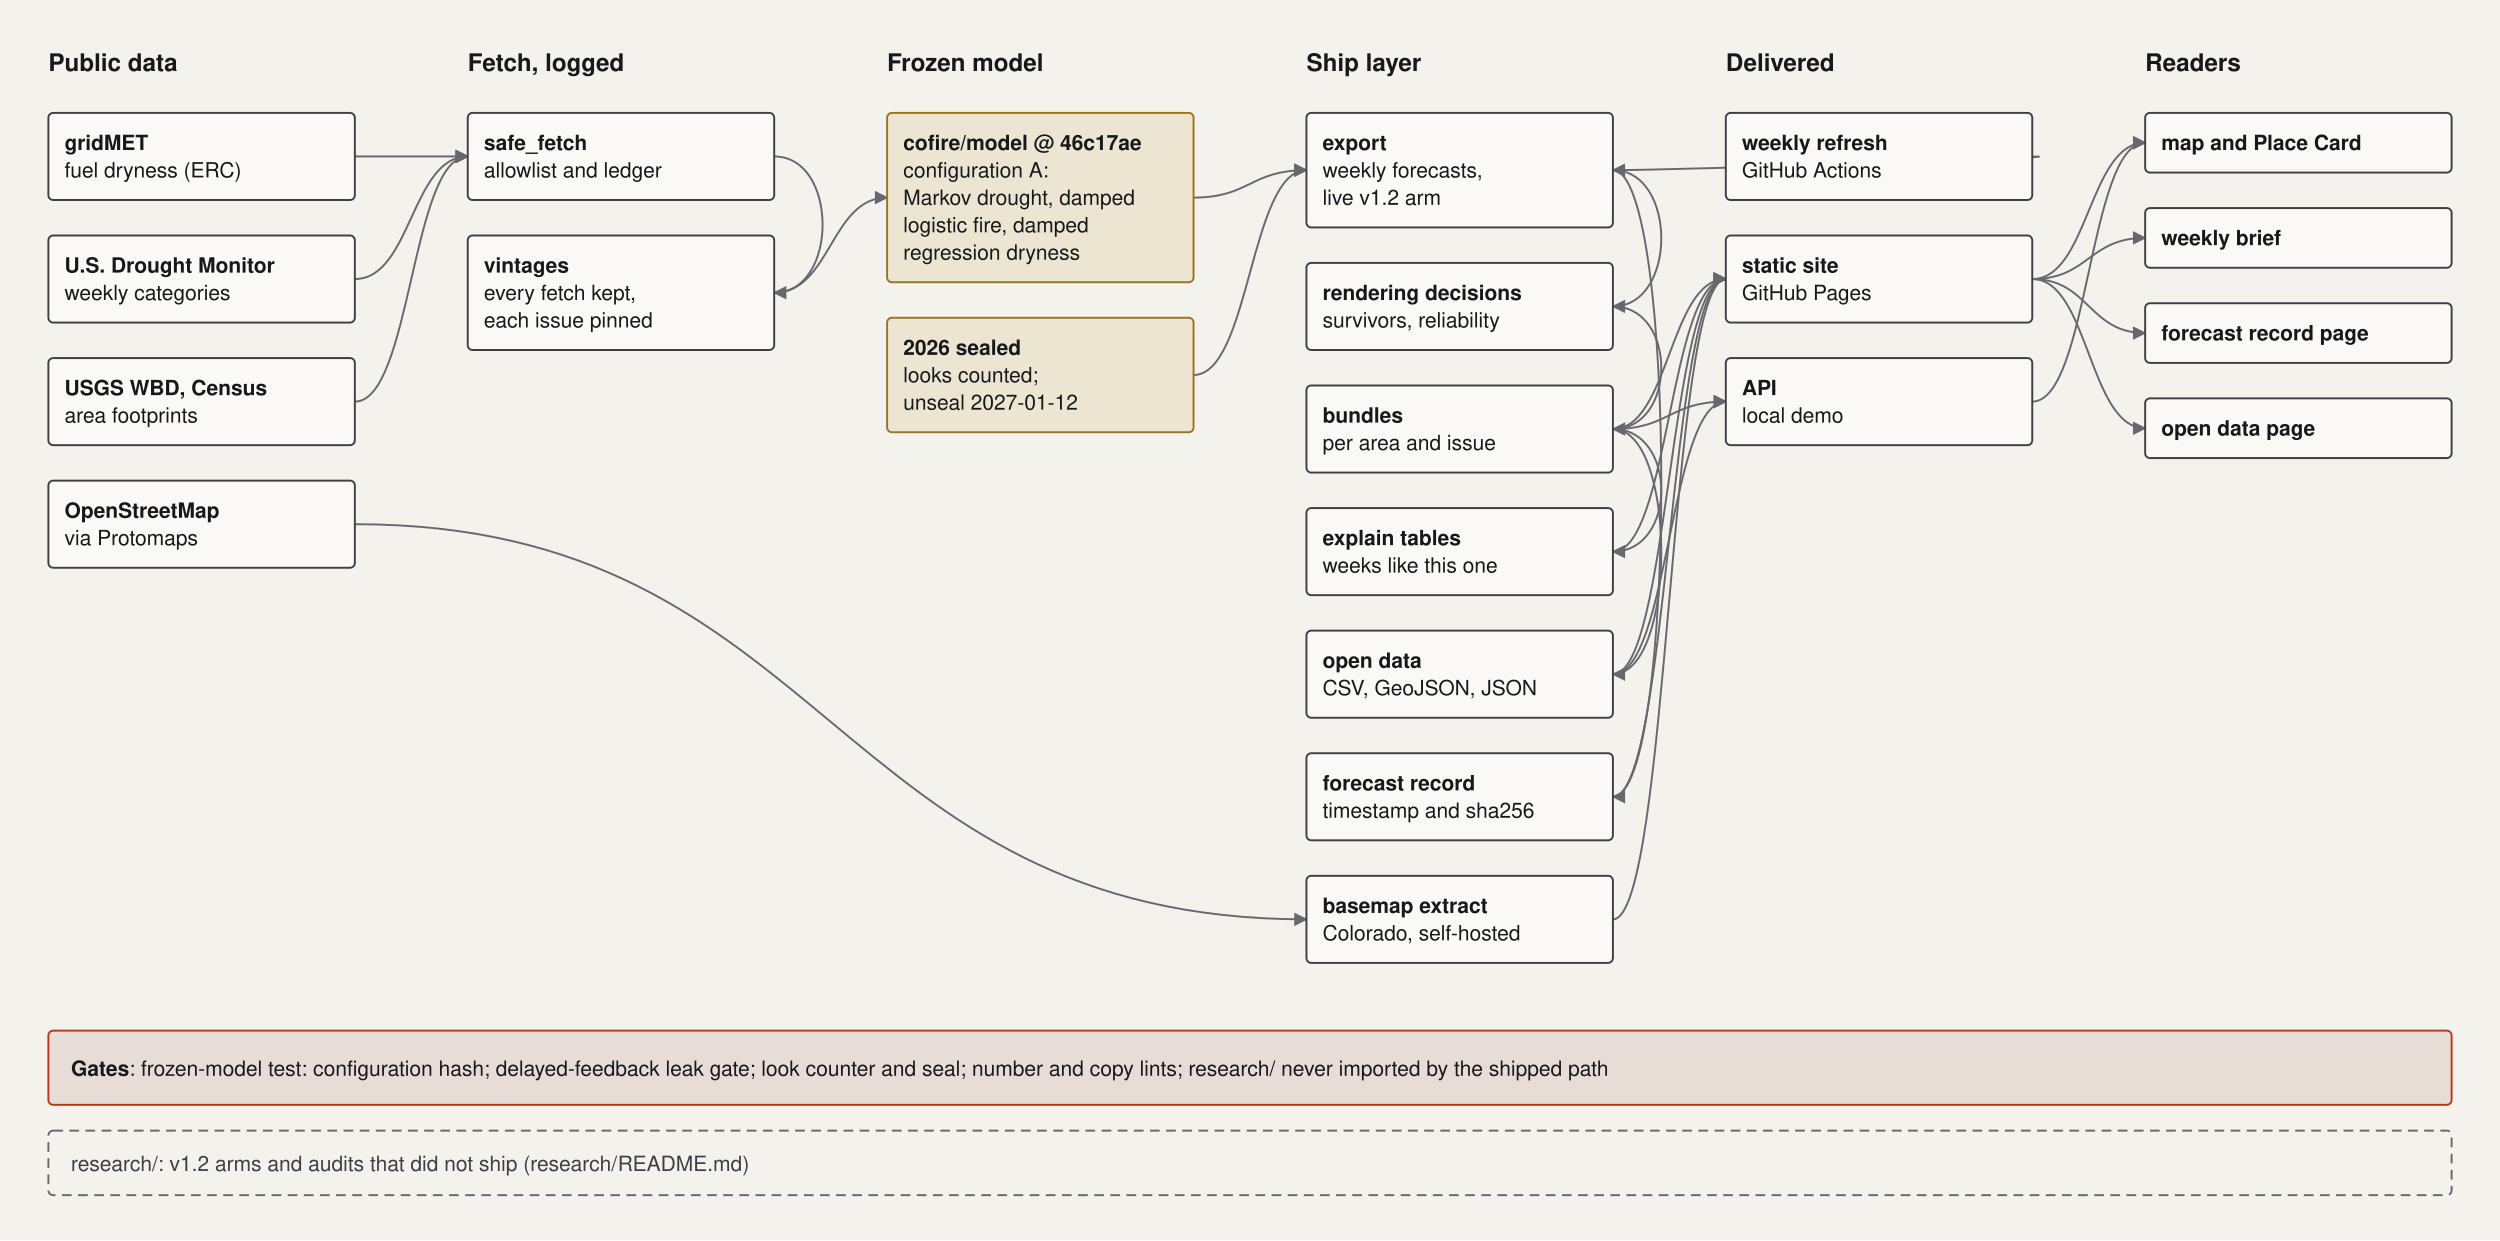
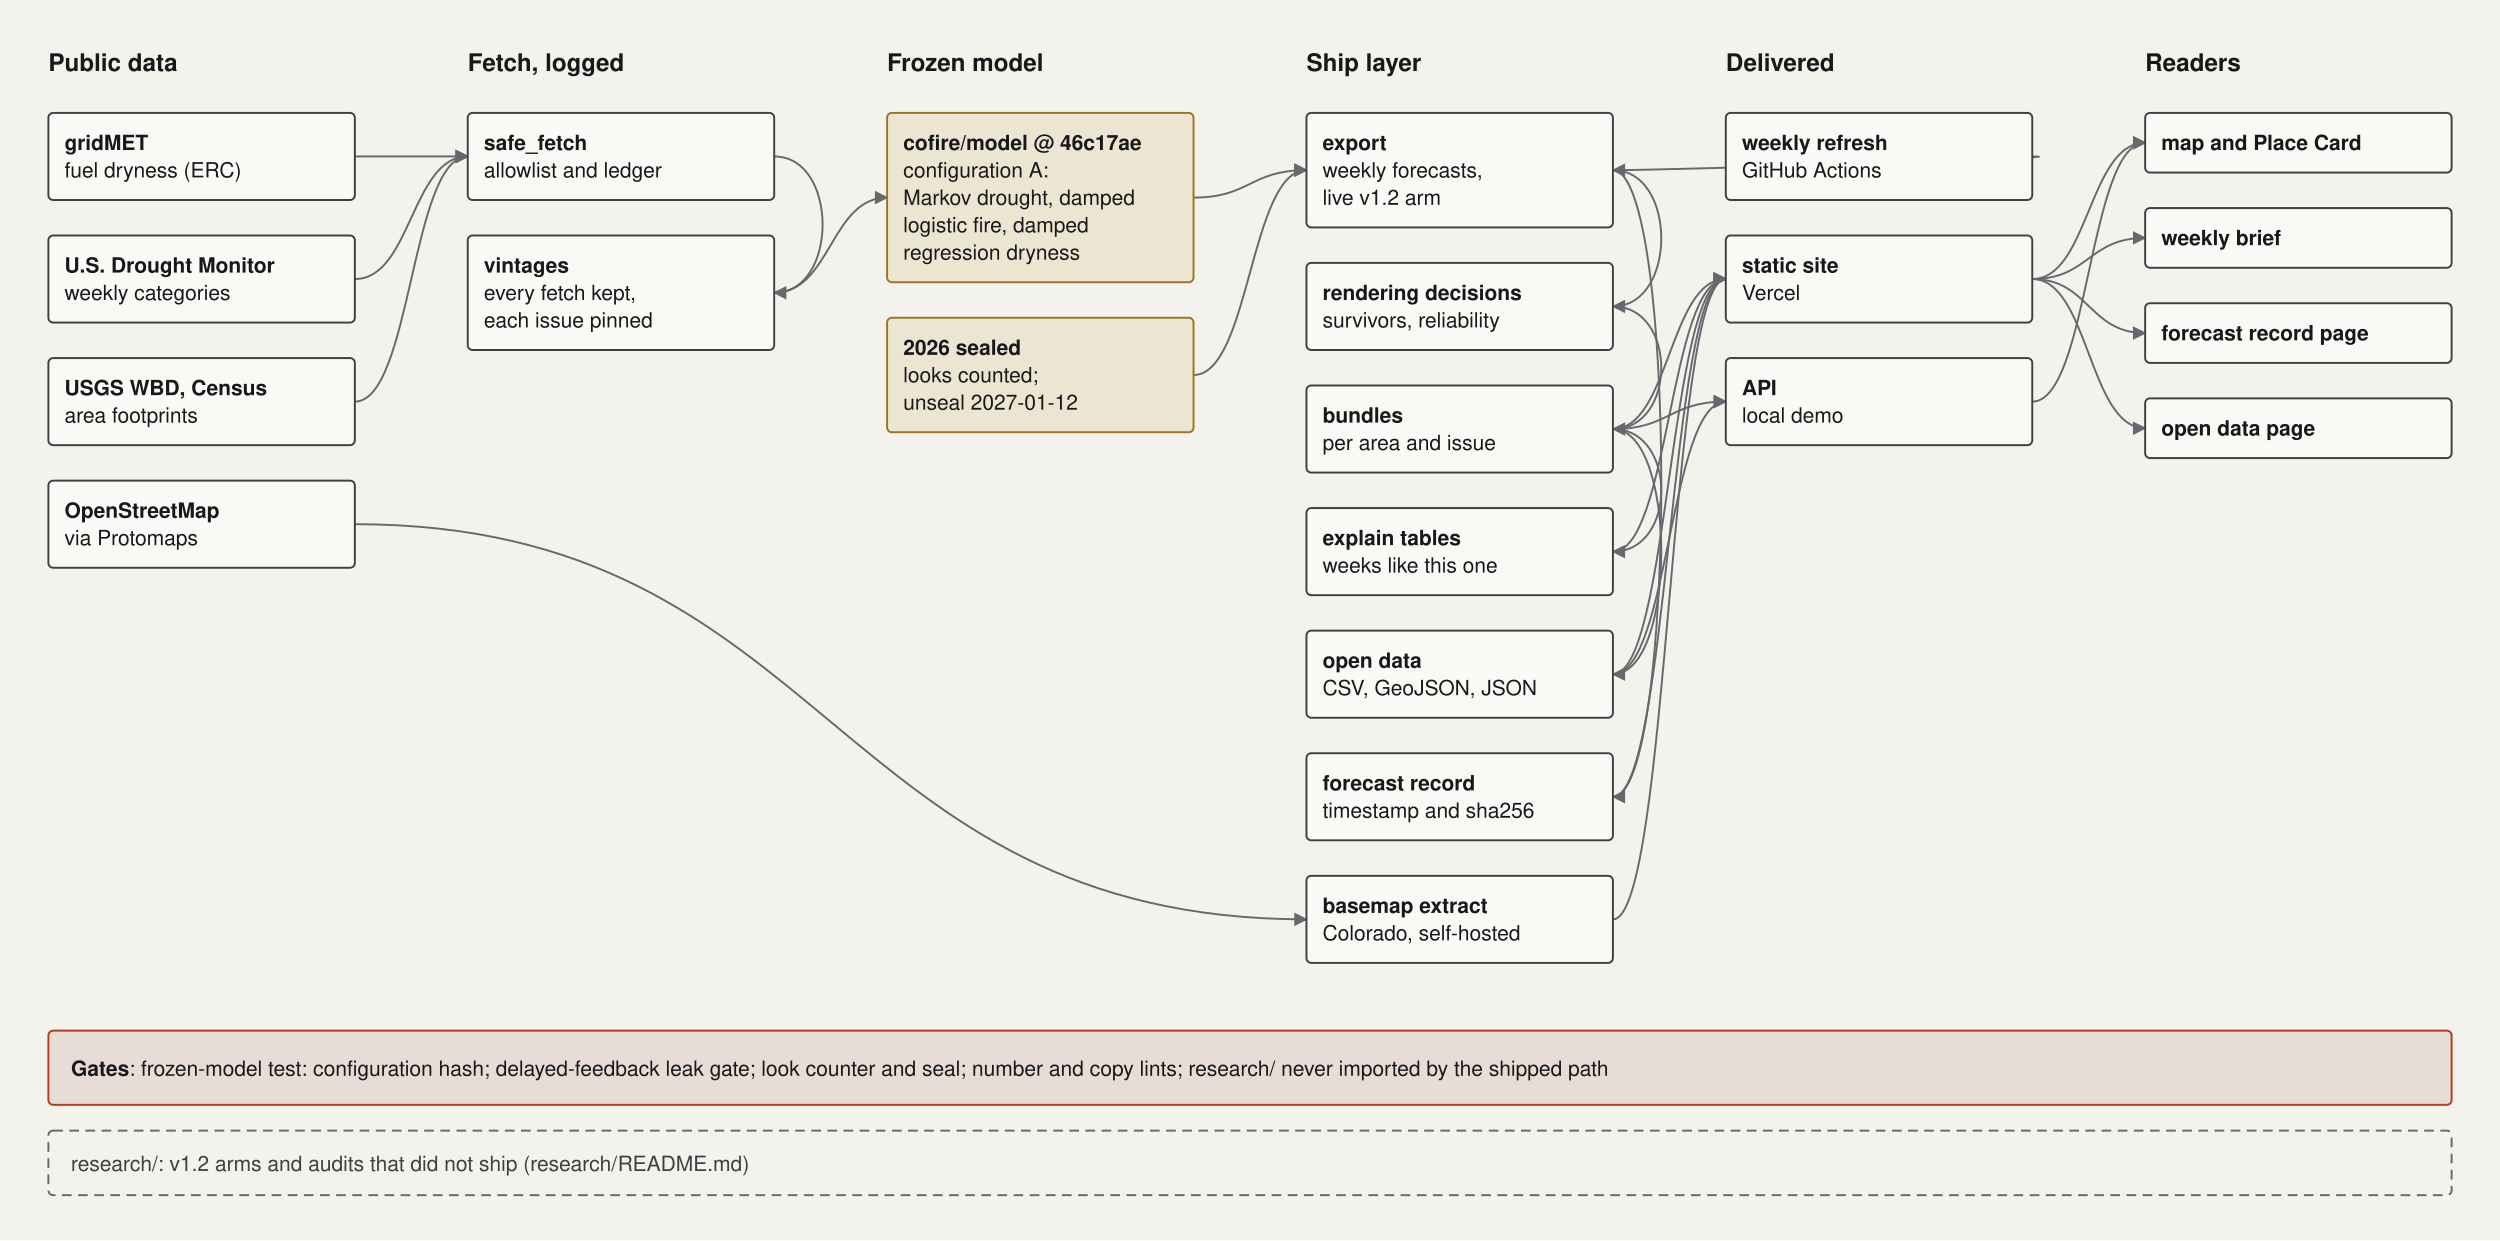
<svg xmlns="http://www.w3.org/2000/svg" width="1550" height="769" viewBox="0 0 1550 769" font-family="Helvetica, Arial, sans-serif">
  <rect width="1550" height="769" fill="#f4f2ec" />
  <defs>
    <marker id="a" viewBox="0 0 10 10" refX="9" refY="5" markerWidth="7" markerHeight="7" orient="auto">
      <path d="M0 0L10 5L0 10z" fill="#66686e" />
    </marker>
  </defs>
  <text x="30" y="44" font-size="15" font-weight="bold" fill="#17181b">Public data</text>
  <text x="290" y="44" font-size="15" font-weight="bold" fill="#17181b">Fetch, logged</text>
  <text x="550" y="44" font-size="15" font-weight="bold" fill="#17181b">Frozen model</text>
  <text x="810" y="44" font-size="15" font-weight="bold" fill="#17181b">Ship layer</text>
  <text x="1070" y="44" font-size="15" font-weight="bold" fill="#17181b">Delivered</text>
  <text x="1330" y="44" font-size="15" font-weight="bold" fill="#17181b">Readers</text>
  <path d="M220 97.0 C255.0 97.0, 255.0 97.0, 290 97.0" fill="none" stroke="#66686e" stroke-width="1.2" marker-end="url(#a)" />
  <path d="M220 173.0 C255.0 173.0, 255.0 97.0, 290 97.0" fill="none" stroke="#66686e" stroke-width="1.2" marker-end="url(#a)" />
  <path d="M220 249.0 C255.0 249.0, 255.0 97.0, 290 97.0" fill="none" stroke="#66686e" stroke-width="1.2" marker-end="url(#a)" />
  <path d="M220 325.0 C515.0 325.0, 515.0 570.0, 810 570.0" fill="none" stroke="#66686e" stroke-width="1.2" marker-end="url(#a)" />
  <path d="M480 97.0 C520 97.0, 520 181.5, 480 181.5" fill="none" stroke="#66686e" stroke-width="1.2" marker-end="url(#a)" />
  <path d="M480 181.5 C515.0 181.5, 515.0 122.5, 550 122.5" fill="none" stroke="#66686e" stroke-width="1.2" marker-end="url(#a)" />
  <path d="M740 122.5 C775.0 122.5, 775.0 105.5, 810 105.5" fill="none" stroke="#66686e" stroke-width="1.2" marker-end="url(#a)" />
  <path d="M740 232.5 C775.0 232.5, 775.0 105.5, 810 105.5" fill="none" stroke="#66686e" stroke-width="1.2" marker-end="url(#a)" />
  <path d="M1000 105.5 C1040 105.5, 1040 190.0, 1000 190.0" fill="none" stroke="#66686e" stroke-width="1.2" marker-end="url(#a)" />
  <path d="M1000 190.0 C1040 190.0, 1040 266.0, 1000 266.0" fill="none" stroke="#66686e" stroke-width="1.2" marker-end="url(#a)" />
  <path d="M1000 266.0 C1040 266.0, 1040 342.0, 1000 342.0" fill="none" stroke="#66686e" stroke-width="1.2" marker-end="url(#a)" />
  <path d="M1000 266.0 C1040 266.0, 1040 418.0, 1000 418.0" fill="none" stroke="#66686e" stroke-width="1.2" marker-end="url(#a)" />
  <path d="M1000 105.5 C1040 105.5, 1040 494.0, 1000 494.0" fill="none" stroke="#66686e" stroke-width="1.2" marker-end="url(#a)" />
  <path d="M1260 97.0 C1300 97.0, 1040 105.5, 1000 105.5" fill="none" stroke="#66686e" stroke-width="1.2" marker-end="url(#a)" />
  <path d="M1000 266.0 C1035.0 266.0, 1035.0 173.0, 1070 173.0" fill="none" stroke="#66686e" stroke-width="1.2" marker-end="url(#a)" />
  <path d="M1000 342.0 C1035.0 342.0, 1035.0 173.0, 1070 173.0" fill="none" stroke="#66686e" stroke-width="1.2" marker-end="url(#a)" />
  <path d="M1000 418.0 C1035.0 418.0, 1035.0 173.0, 1070 173.0" fill="none" stroke="#66686e" stroke-width="1.2" marker-end="url(#a)" />
  <path d="M1000 494.0 C1035.0 494.0, 1035.0 173.0, 1070 173.0" fill="none" stroke="#66686e" stroke-width="1.2" marker-end="url(#a)" />
  <path d="M1000 570.0 C1035.0 570.0, 1035.0 173.0, 1070 173.0" fill="none" stroke="#66686e" stroke-width="1.2" marker-end="url(#a)" />
  <path d="M1000 266.0 C1035.0 266.0, 1035.0 249.0, 1070 249.0" fill="none" stroke="#66686e" stroke-width="1.2" marker-end="url(#a)" />
  <path d="M1000 418.0 C1035.0 418.0, 1035.0 249.0, 1070 249.0" fill="none" stroke="#66686e" stroke-width="1.2" marker-end="url(#a)" />
  <path d="M1260 173.0 C1295.0 173.0, 1295.0 88.5, 1330 88.5" fill="none" stroke="#66686e" stroke-width="1.2" marker-end="url(#a)" />
  <path d="M1260 173.0 C1295.0 173.0, 1295.0 147.5, 1330 147.5" fill="none" stroke="#66686e" stroke-width="1.2" marker-end="url(#a)" />
  <path d="M1260 173.0 C1295.0 173.0, 1295.0 206.5, 1330 206.5" fill="none" stroke="#66686e" stroke-width="1.2" marker-end="url(#a)" />
  <path d="M1260 173.0 C1295.0 173.0, 1295.0 265.5, 1330 265.5" fill="none" stroke="#66686e" stroke-width="1.2" marker-end="url(#a)" />
  <path d="M1260 249.0 C1295.0 249.0, 1295.0 88.5, 1330 88.5" fill="none" stroke="#66686e" stroke-width="1.2" marker-end="url(#a)" />
  <rect x="30" y="70" width="190" height="54" rx="3" fill="#faf9f5" stroke="#3d3f45" stroke-width="1.2" />
  <text x="40" y="93" font-size="13" font-weight="bold" fill="#17181b">gridMET</text>
  <text x="40" y="110" font-size="13" font-weight="normal" fill="#17181b">fuel dryness (ERC)</text>
  <rect x="30" y="146" width="190" height="54" rx="3" fill="#faf9f5" stroke="#3d3f45" stroke-width="1.2" />
  <text x="40" y="169" font-size="13" font-weight="bold" fill="#17181b">U.S. Drought Monitor</text>
  <text x="40" y="186" font-size="13" font-weight="normal" fill="#17181b">weekly categories</text>
  <rect x="30" y="222" width="190" height="54" rx="3" fill="#faf9f5" stroke="#3d3f45" stroke-width="1.2" />
  <text x="40" y="245" font-size="13" font-weight="bold" fill="#17181b">USGS WBD, Census</text>
  <text x="40" y="262" font-size="13" font-weight="normal" fill="#17181b">area footprints</text>
  <rect x="30" y="298" width="190" height="54" rx="3" fill="#faf9f5" stroke="#3d3f45" stroke-width="1.2" />
  <text x="40" y="321" font-size="13" font-weight="bold" fill="#17181b">OpenStreetMap</text>
  <text x="40" y="338" font-size="13" font-weight="normal" fill="#17181b">via Protomaps</text>
  <rect x="290" y="70" width="190" height="54" rx="3" fill="#faf9f5" stroke="#3d3f45" stroke-width="1.2" />
  <text x="300" y="93" font-size="13" font-weight="bold" fill="#17181b">safe_fetch</text>
  <text x="300" y="110" font-size="13" font-weight="normal" fill="#17181b">allowlist and ledger</text>
  <rect x="290" y="146" width="190" height="71" rx="3" fill="#faf9f5" stroke="#3d3f45" stroke-width="1.2" />
  <text x="300" y="169" font-size="13" font-weight="bold" fill="#17181b">vintages</text>
  <text x="300" y="186" font-size="13" font-weight="normal" fill="#17181b">every fetch kept,</text>
  <text x="300" y="203" font-size="13" font-weight="normal" fill="#17181b">each issue pinned</text>
  <rect x="550" y="70" width="190" height="105" rx="3" fill="#ece5d2" stroke="#9a7420" stroke-width="1.2" />
  <text x="560" y="93" font-size="13" font-weight="bold" fill="#17181b">cofire/model @ 46c17ae</text>
  <text x="560" y="110" font-size="13" font-weight="normal" fill="#17181b">configuration A:</text>
  <text x="560" y="127" font-size="13" font-weight="normal" fill="#17181b">Markov drought, damped</text>
  <text x="560" y="144" font-size="13" font-weight="normal" fill="#17181b">logistic fire, damped</text>
  <text x="560" y="161" font-size="13" font-weight="normal" fill="#17181b">regression dryness</text>
  <rect x="550" y="197" width="190" height="71" rx="3" fill="#ece5d2" stroke="#9a7420" stroke-width="1.2" />
  <text x="560" y="220" font-size="13" font-weight="bold" fill="#17181b">2026 sealed</text>
  <text x="560" y="237" font-size="13" font-weight="normal" fill="#17181b">looks counted;</text>
  <text x="560" y="254" font-size="13" font-weight="normal" fill="#17181b">unseal 2027-01-12</text>
  <rect x="810" y="70" width="190" height="71" rx="3" fill="#faf9f5" stroke="#3d3f45" stroke-width="1.2" />
  <text x="820" y="93" font-size="13" font-weight="bold" fill="#17181b">export</text>
  <text x="820" y="110" font-size="13" font-weight="normal" fill="#17181b">weekly forecasts,</text>
  <text x="820" y="127" font-size="13" font-weight="normal" fill="#17181b">live v1.2 arm</text>
  <rect x="810" y="163" width="190" height="54" rx="3" fill="#faf9f5" stroke="#3d3f45" stroke-width="1.2" />
  <text x="820" y="186" font-size="13" font-weight="bold" fill="#17181b">rendering decisions</text>
  <text x="820" y="203" font-size="13" font-weight="normal" fill="#17181b">survivors, reliability</text>
  <rect x="810" y="239" width="190" height="54" rx="3" fill="#faf9f5" stroke="#3d3f45" stroke-width="1.2" />
  <text x="820" y="262" font-size="13" font-weight="bold" fill="#17181b">bundles</text>
  <text x="820" y="279" font-size="13" font-weight="normal" fill="#17181b">per area and issue</text>
  <rect x="810" y="315" width="190" height="54" rx="3" fill="#faf9f5" stroke="#3d3f45" stroke-width="1.2" />
  <text x="820" y="338" font-size="13" font-weight="bold" fill="#17181b">explain tables</text>
  <text x="820" y="355" font-size="13" font-weight="normal" fill="#17181b">weeks like this one</text>
  <rect x="810" y="391" width="190" height="54" rx="3" fill="#faf9f5" stroke="#3d3f45" stroke-width="1.2" />
  <text x="820" y="414" font-size="13" font-weight="bold" fill="#17181b">open data</text>
  <text x="820" y="431" font-size="13" font-weight="normal" fill="#17181b">CSV, GeoJSON, JSON</text>
  <rect x="810" y="467" width="190" height="54" rx="3" fill="#faf9f5" stroke="#3d3f45" stroke-width="1.2" />
  <text x="820" y="490" font-size="13" font-weight="bold" fill="#17181b">forecast record</text>
  <text x="820" y="507" font-size="13" font-weight="normal" fill="#17181b">timestamp and sha256</text>
  <rect x="810" y="543" width="190" height="54" rx="3" fill="#faf9f5" stroke="#3d3f45" stroke-width="1.2" />
  <text x="820" y="566" font-size="13" font-weight="bold" fill="#17181b">basemap extract</text>
  <text x="820" y="583" font-size="13" font-weight="normal" fill="#17181b">Colorado, self-hosted</text>
  <rect x="1070" y="70" width="190" height="54" rx="3" fill="#faf9f5" stroke="#3d3f45" stroke-width="1.2" />
  <text x="1080" y="93" font-size="13" font-weight="bold" fill="#17181b">weekly refresh</text>
  <text x="1080" y="110" font-size="13" font-weight="normal" fill="#17181b">GitHub Actions</text>
  <rect x="1070" y="146" width="190" height="54" rx="3" fill="#faf9f5" stroke="#3d3f45" stroke-width="1.2" />
  <text x="1080" y="169" font-size="13" font-weight="bold" fill="#17181b">static site</text>
-   <text x="1080" y="186" font-size="13" font-weight="normal" fill="#17181b">GitHub Pages</text>
+   <text x="1080" y="186" font-size="13" font-weight="normal" fill="#17181b">Vercel</text>
  <rect x="1070" y="222" width="190" height="54" rx="3" fill="#faf9f5" stroke="#3d3f45" stroke-width="1.2" />
  <text x="1080" y="245" font-size="13" font-weight="bold" fill="#17181b">API</text>
  <text x="1080" y="262" font-size="13" font-weight="normal" fill="#17181b">local demo</text>
  <rect x="1330" y="70" width="190" height="37" rx="3" fill="#faf9f5" stroke="#3d3f45" stroke-width="1.2" />
  <text x="1340" y="93" font-size="13" font-weight="bold" fill="#17181b">map and Place Card</text>
  <rect x="1330" y="129" width="190" height="37" rx="3" fill="#faf9f5" stroke="#3d3f45" stroke-width="1.2" />
  <text x="1340" y="152" font-size="13" font-weight="bold" fill="#17181b">weekly brief</text>
  <rect x="1330" y="188" width="190" height="37" rx="3" fill="#faf9f5" stroke="#3d3f45" stroke-width="1.2" />
  <text x="1340" y="211" font-size="13" font-weight="bold" fill="#17181b">forecast record page</text>
  <rect x="1330" y="247" width="190" height="37" rx="3" fill="#faf9f5" stroke="#3d3f45" stroke-width="1.2" />
  <text x="1340" y="270" font-size="13" font-weight="bold" fill="#17181b">open data page</text>
  <rect x="30" y="639" width="1490" height="46" rx="3" fill="#e8ddd6" stroke="#b33a1a" stroke-width="1.2" />
  <text x="44" y="667" font-size="13" fill="#17181b">
    <tspan font-weight="bold">Gates</tspan>: frozen-model test: configuration hash; delayed-feedback leak gate; look counter and seal; number and copy lints; research/ never imported by the shipped path</text>
  <rect x="30" y="701" width="1490" height="40" rx="3" fill="none" stroke="#66686e" stroke-dasharray="6 4" stroke-width="1.2" />
  <text x="44" y="726" font-size="13" fill="#3d3f45">research/: v1.2 arms and audits that did not ship (research/README.md)</text>
</svg>
